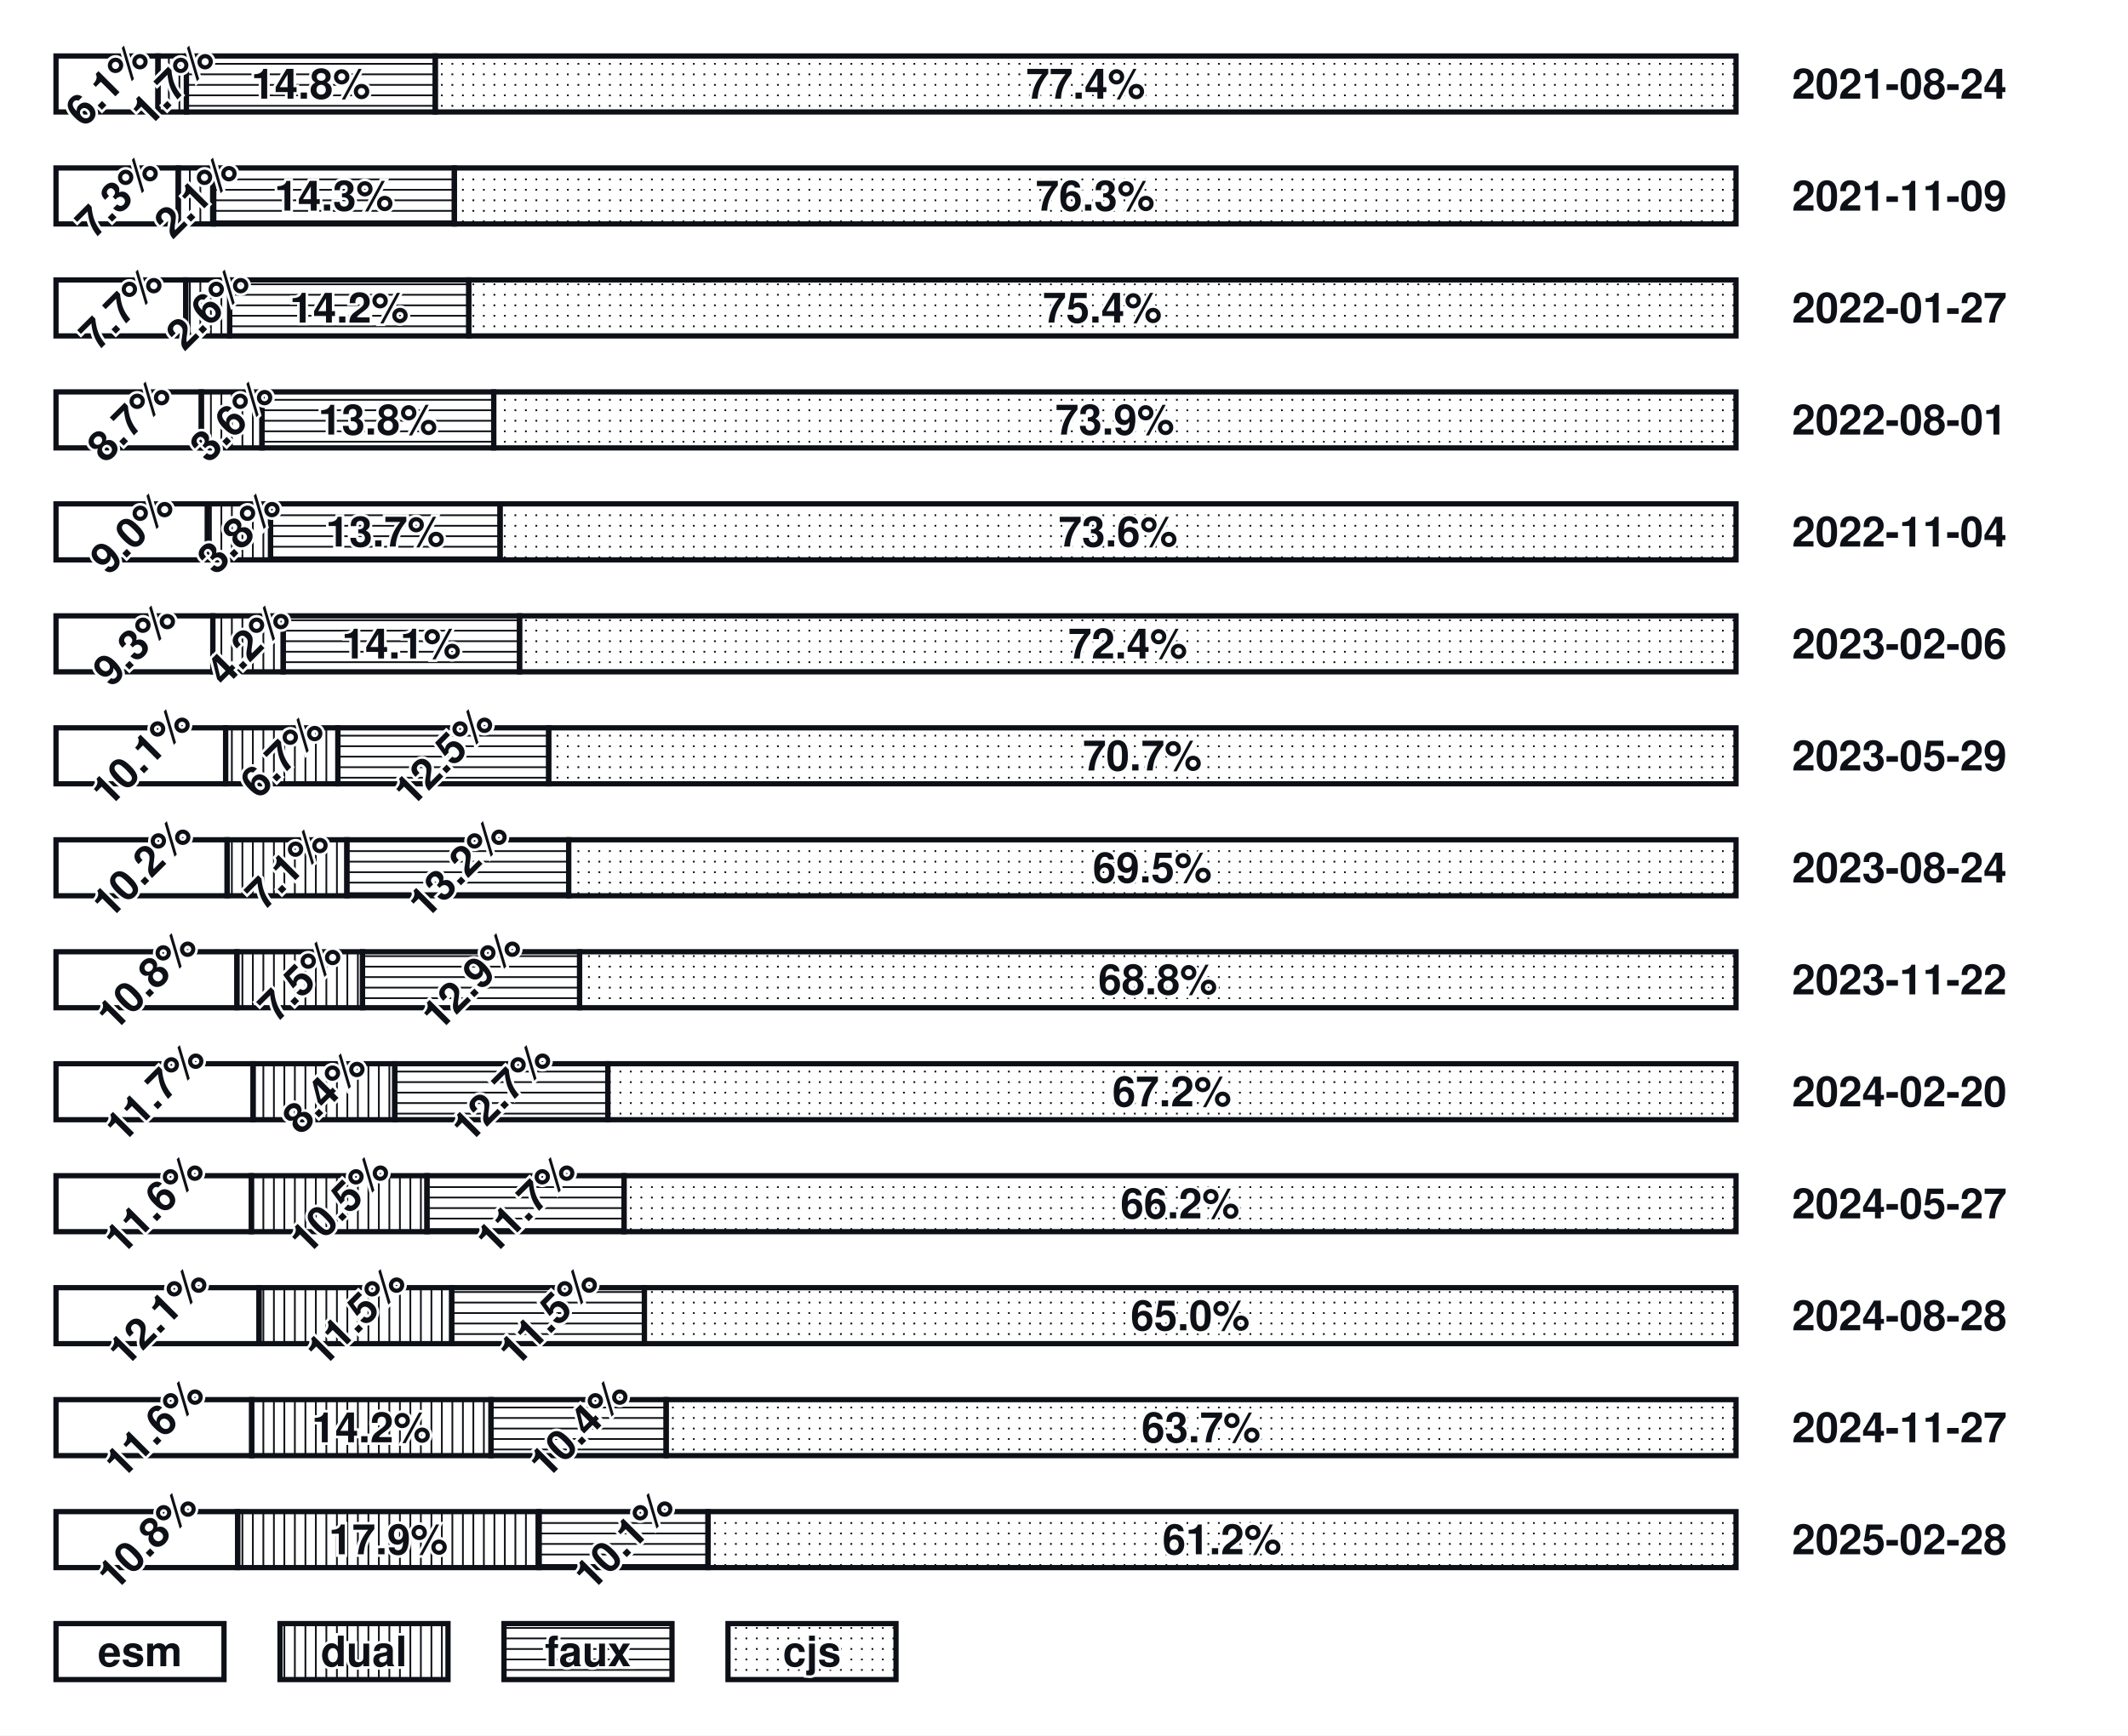
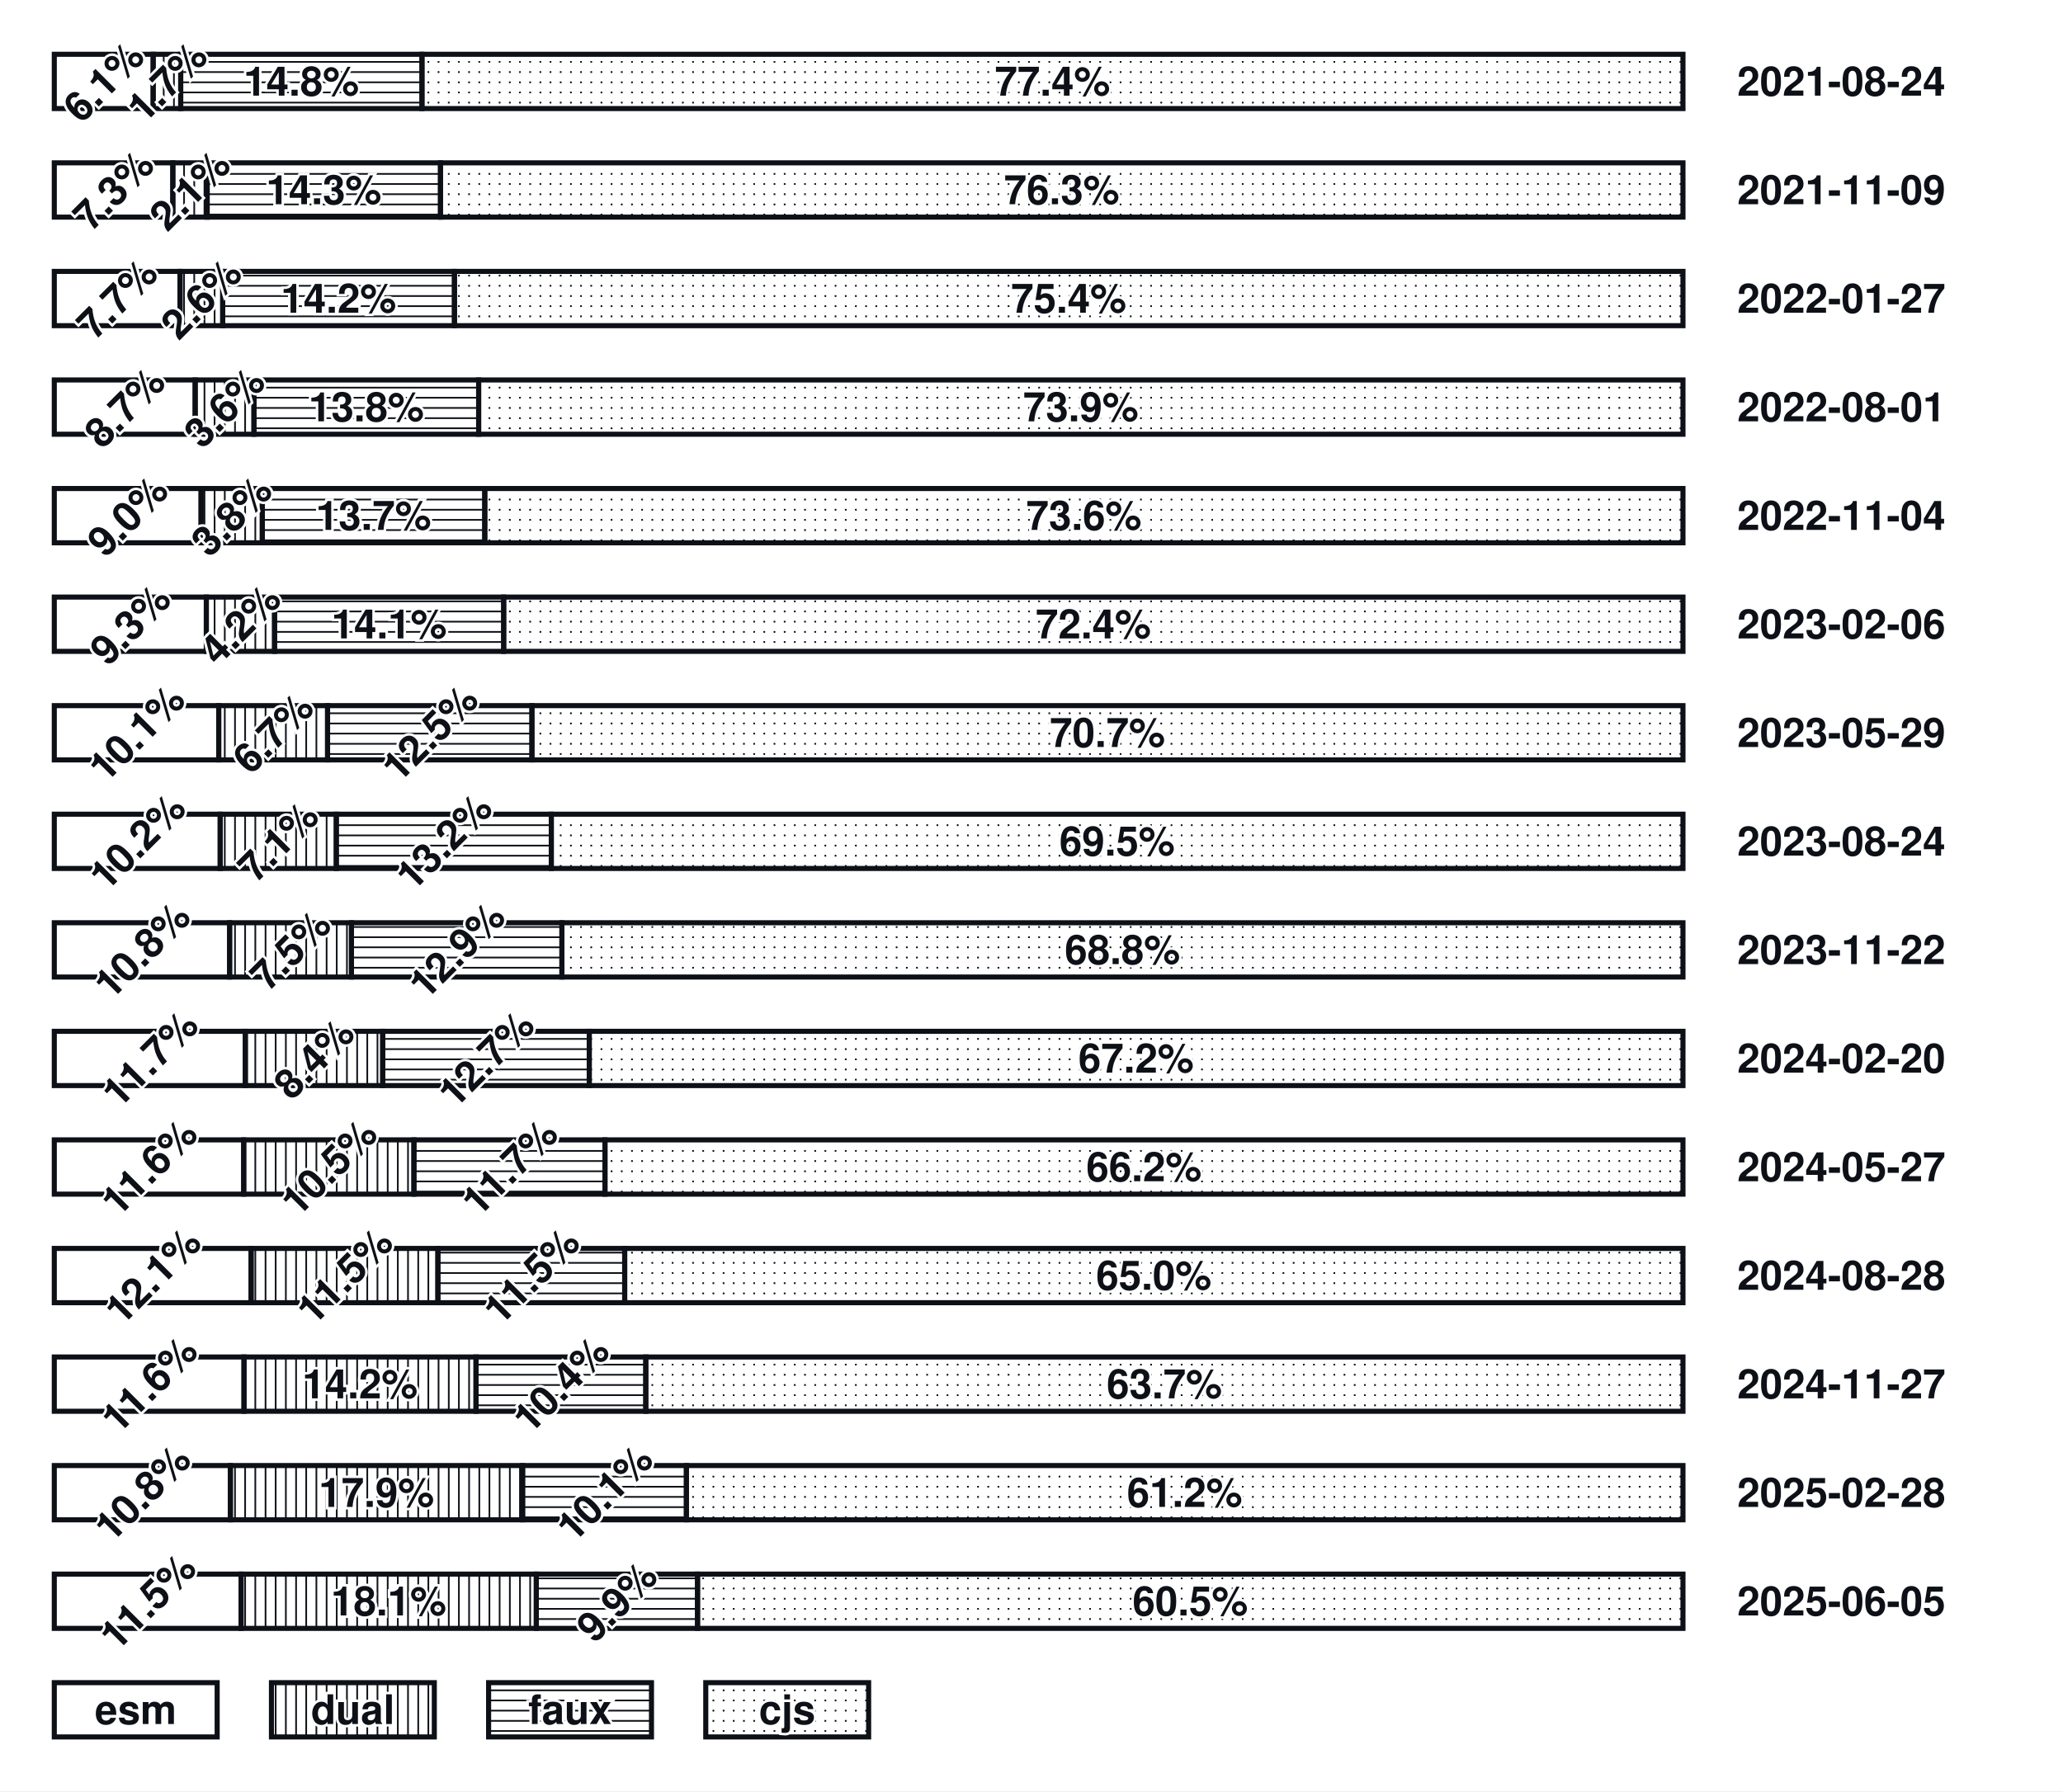
- <svg xmlns="http://www.w3.org/2000/svg" viewBox="0 0 1216 992">
+ <svg xmlns="http://www.w3.org/2000/svg" viewBox="0 0 1216 1056">
  <style>
text { font-size: 24px; font-weight: bolder; font-family: -apple-system,BlinkMacSystemFont,"Segoe UI",Helvetica,Arial,sans-serif,"Apple Color Emoji","Segoe UI Emoji"; font-variant-numeric: tabular-nums; paint-order: stroke; dominant-baseline: middle; }
.b { fill: white; }
.esm { fill: white; }
.dual { fill: url(#a); }
.faux { fill: url(#b); }
.cjs { fill: url(#c); }
.esm, .dual, .faux, .cjs { stroke: #0d1117; stroke-width: 3px; }
text { fill: #0d1117; stroke: white; stroke-width: 3px; }
pattern line { stroke: #0d1117; stroke-width: 2px }
pattern rect { fill: #0d1117 }

@media (prefers-color-scheme: dark) {
  .b { fill: #0d1117; }
  .cjs, .dual, .esm, .faux { stroke: white; }
  .esm { fill: #0d1117; }
  text { fill: white; stroke: #0d1117; }
  pattern line { stroke: white; }
  pattern rect { fill: white }
}
</style>
  <defs>
    <pattern id="a" height="6" patternUnits="userSpaceOnUse" width="6" x="0" y="0">
      <line x1="0" y1="0" x2="0" y2="6" />
    </pattern>
    <pattern id="b" height="6" patternUnits="userSpaceOnUse" width="6" x="0" y="0">
      <line x1="0" y1="0" x2="6" y2="0" />
    </pattern>
    <pattern id="c" height="6" patternUnits="userSpaceOnUse" width="6" x="0" y="0">
      <rect height="1" width="1" x="0" y="0" />
    </pattern>
  </defs>
-   <rect class="b" height="992" width="1216" x="0" y="0" />
+   <rect class="b" height="1056" width="1216" x="0" y="0" />
  <g>
    <g>
      <rect class="esm" height="32" width="58.28" x="32" y="32" />
      <rect class="dual" height="32" width="16.236" x="90.28" y="32" />
      <rect class="faux" height="32" width="142.197" x="106.517" y="32" />
      <rect class="cjs" height="32" width="743.286" x="248.714" y="32" />
      <text text-anchor="middle" transform="translate(61.14011, 48) rotate(-45)">6.1%</text>
      <text text-anchor="middle" transform="translate(98.39843, 48) rotate(-45)">1.7%</text>
      <text text-anchor="middle" transform="translate(177.6151, 48)">14.8%</text>
      <text text-anchor="middle" transform="translate(620.3568, 48)">77.4%</text>
      <text x="1024" y="48">2021-08-24</text>
    </g>
    <g>
      <rect class="esm" height="32" width="69.871" x="32" y="96" />
      <rect class="dual" height="32" width="20.23" x="101.871" y="96" />
      <rect class="faux" height="32" width="137.531" x="122.101" y="96" />
      <rect class="cjs" height="32" width="732.368" x="259.632" y="96" />
      <text text-anchor="middle" transform="translate(66.93536, 112) rotate(-45)">7.3%</text>
      <text text-anchor="middle" transform="translate(111.9858, 112) rotate(-45)">2.1%</text>
      <text text-anchor="middle" transform="translate(190.8667, 112)">14.3%</text>
      <text text-anchor="middle" transform="translate(625.8162, 112)">76.3%</text>
      <text x="1024" y="112">2021-11-09</text>
    </g>
    <g>
      <rect class="esm" height="32" width="74.119" x="32" y="160" />
      <rect class="dual" height="32" width="25.157" x="106.119" y="160" />
      <rect class="faux" height="32" width="136.588" x="131.275" y="160" />
      <rect class="cjs" height="32" width="724.136" x="267.864" y="160" />
      <text text-anchor="middle" transform="translate(69.05944, 176) rotate(-45)">7.7%</text>
      <text text-anchor="middle" transform="translate(118.6972, 176) rotate(-45)">2.6%</text>
      <text text-anchor="middle" transform="translate(199.5695, 176)">14.2%</text>
      <text text-anchor="middle" transform="translate(629.9318, 176)">75.4%</text>
      <text x="1024" y="176">2022-01-27</text>
    </g>
    <g>
      <rect class="esm" height="32" width="83.042" x="32" y="224" />
      <rect class="dual" height="32" width="34.656" x="115.042" y="224" />
      <rect class="faux" height="32" width="132.431" x="149.698" y="224" />
      <rect class="cjs" height="32" width="709.871" x="282.129" y="224" />
      <text text-anchor="middle" transform="translate(73.52075, 240) rotate(-45)">8.7%</text>
      <text text-anchor="middle" transform="translate(132.3697, 240) rotate(-45)">3.6%</text>
      <text text-anchor="middle" transform="translate(215.9135, 240)">13.8%</text>
      <text text-anchor="middle" transform="translate(637.0645, 240)">73.9%</text>
      <text x="1024" y="240">2022-08-01</text>
    </g>
    <g>
      <rect class="esm" height="32" width="86.529" x="32" y="288" />
      <rect class="dual" height="32" width="36.081" x="118.529" y="288" />
      <rect class="faux" height="32" width="131.129" x="154.61" y="288" />
      <rect class="cjs" height="32" width="706.261" x="285.739" y="288" />
      <text text-anchor="middle" transform="translate(75.26431, 304) rotate(-45)">9.0%</text>
      <text text-anchor="middle" transform="translate(136.5693, 304) rotate(-45)">3.8%</text>
      <text text-anchor="middle" transform="translate(220.1747, 304)">13.7%</text>
      <text text-anchor="middle" transform="translate(638.8697, 304)">73.6%</text>
      <text x="1024" y="304">2022-11-04</text>
    </g>
    <g>
      <rect class="esm" height="32" width="89.611" x="32" y="352" />
      <rect class="dual" height="32" width="40.23" x="121.611" y="352" />
      <rect class="faux" height="32" width="135.047" x="161.841" y="352" />
      <rect class="cjs" height="32" width="695.113" x="296.887" y="352" />
      <text text-anchor="middle" transform="translate(76.80526, 368) rotate(-45)">9.3%</text>
      <text text-anchor="middle" transform="translate(141.7256, 368) rotate(-45)">4.2%</text>
      <text text-anchor="middle" transform="translate(229.364, 368)">14.1%</text>
      <text text-anchor="middle" transform="translate(644.4437, 368)">72.4%</text>
      <text x="1024" y="368">2023-02-06</text>
    </g>
    <g>
      <rect class="esm" height="32" width="96.923" x="32" y="416" />
      <rect class="dual" height="32" width="64.154" x="128.923" y="416" />
      <rect class="faux" height="32" width="120.462" x="193.077" y="416" />
      <rect class="cjs" height="32" width="678.462" x="313.538" y="416" />
      <text text-anchor="middle" transform="translate(80.46154, 432) rotate(-45)">10.1%</text>
      <text text-anchor="middle" transform="translate(161, 432) rotate(-45)">6.7%</text>
      <text text-anchor="middle" transform="translate(253.3077, 432) rotate(-45)">12.5%</text>
      <text text-anchor="middle" transform="translate(652.7692, 432)">70.7%</text>
      <text x="1024" y="432">2023-05-29</text>
    </g>
    <g>
      <rect class="esm" height="32" width="97.794" x="32" y="480" />
      <rect class="dual" height="32" width="68.427" x="129.794" y="480" />
      <rect class="faux" height="32" width="126.727" x="198.221" y="480" />
      <rect class="cjs" height="32" width="667.052" x="324.948" y="480" />
      <text text-anchor="middle" transform="translate(80.89693, 496) rotate(-45)">10.2%</text>
      <text text-anchor="middle" transform="translate(164.0072, 496) rotate(-45)">7.1%</text>
      <text text-anchor="middle" transform="translate(261.5841, 496) rotate(-45)">13.2%</text>
      <text text-anchor="middle" transform="translate(658.4738, 496)">69.5%</text>
      <text x="1024" y="496">2023-08-24</text>
    </g>
    <g>
      <rect class="esm" height="32" width="103.35" x="32" y="544" />
      <rect class="dual" height="32" width="71.81" x="135.35" y="544" />
      <rect class="faux" height="32" width="124.048" x="207.16" y="544" />
      <rect class="cjs" height="32" width="660.792" x="331.208" y="544" />
      <text text-anchor="middle" transform="translate(83.67498, 560) rotate(-45)">10.8%</text>
      <text text-anchor="middle" transform="translate(171.2549, 560) rotate(-45)">7.5%</text>
      <text text-anchor="middle" transform="translate(269.1839, 560) rotate(-45)">12.9%</text>
      <text text-anchor="middle" transform="translate(661.604, 560)">68.8%</text>
      <text x="1024" y="560">2023-11-22</text>
    </g>
    <g>
      <rect class="esm" height="32" width="112.604" x="32" y="608" />
      <rect class="dual" height="32" width="80.977" x="144.604" y="608" />
      <rect class="faux" height="32" width="121.738" x="225.581" y="608" />
      <rect class="cjs" height="32" width="644.68" x="347.32" y="608" />
      <text text-anchor="middle" transform="translate(88.30219, 624) rotate(-45)">11.7%</text>
      <text text-anchor="middle" transform="translate(185.0929, 624) rotate(-45)">8.4%</text>
      <text text-anchor="middle" transform="translate(286.4504, 624) rotate(-45)">12.7%</text>
      <text text-anchor="middle" transform="translate(669.6598, 624)">67.2%</text>
      <text x="1024" y="624">2024-02-20</text>
    </g>
    <g>
      <rect class="esm" height="32" width="111.65" x="32" y="672" />
      <rect class="dual" height="32" width="100.335" x="143.65" y="672" />
      <rect class="faux" height="32" width="112.604" x="243.985" y="672" />
      <rect class="cjs" height="32" width="635.41" x="356.59" y="672" />
      <text text-anchor="middle" transform="translate(87.82505, 688) rotate(-45)">11.6%</text>
      <text text-anchor="middle" transform="translate(193.8177, 688) rotate(-45)">10.5%</text>
      <text text-anchor="middle" transform="translate(300.2874, 688) rotate(-45)">11.7%</text>
      <text text-anchor="middle" transform="translate(674.2948, 688)">66.2%</text>
      <text x="1024" y="688">2024-05-27</text>
    </g>
    <g>
      <rect class="esm" height="32" width="116.009" x="32" y="736" />
      <rect class="dual" height="32" width="110.102" x="148.009" y="736" />
      <rect class="faux" height="32" width="110.102" x="258.112" y="736" />
      <rect class="cjs" height="32" width="623.786" x="368.214" y="736" />
      <text text-anchor="middle" transform="translate(90.00471, 752) rotate(-45)">12.1%</text>
      <text text-anchor="middle" transform="translate(203.0605, 752) rotate(-45)">11.5%</text>
      <text text-anchor="middle" transform="translate(313.1626, 752) rotate(-45)">11.5%</text>
      <text text-anchor="middle" transform="translate(680.1068, 752)">65.0%</text>
      <text x="1024" y="752">2024-08-28</text>
    </g>
    <g>
      <rect class="esm" height="32" width="111.824" x="32" y="800" />
      <rect class="dual" height="32" width="136.753" x="143.824" y="800" />
      <rect class="faux" height="32" width="100.072" x="280.577" y="800" />
      <rect class="cjs" height="32" width="611.352" x="380.648" y="800" />
      <text text-anchor="middle" transform="translate(87.91196, 816) rotate(-45)">11.6%</text>
      <text text-anchor="middle" transform="translate(212.2003, 816)">14.2%</text>
      <text text-anchor="middle" transform="translate(330.6126, 816) rotate(-45)">10.4%</text>
      <text text-anchor="middle" transform="translate(686.3242, 816)">63.7%</text>
      <text x="1024" y="816">2024-11-27</text>
    </g>
    <g>
      <rect class="esm" height="32" width="103.796" x="32" y="864" />
      <rect class="dual" height="32" width="172.238" x="135.796" y="864" />
      <rect class="faux" height="32" width="96.544" x="308.034" y="864" />
      <rect class="cjs" height="32" width="587.422" x="404.578" y="864" />
      <text text-anchor="middle" transform="translate(83.89802, 880) rotate(-45)">10.8%</text>
      <text text-anchor="middle" transform="translate(221.915, 880)">17.9%</text>
      <text text-anchor="middle" transform="translate(356.3059, 880) rotate(-45)">10.1%</text>
      <text text-anchor="middle" transform="translate(698.289, 880)">61.2%</text>
      <text x="1024" y="880">2025-02-28</text>
    </g>
    <g>
-       <rect class="esm" height="32" width="96" x="32" y="928" />
-       <rect class="dual" height="32" width="96" x="160" y="928" />
-       <rect class="faux" height="32" width="96" x="288" y="928" />
-       <rect class="cjs" height="32" width="96" x="416" y="928" />
-       <text text-anchor="middle" transform="translate(80, 944)">esm</text>
-       <text text-anchor="middle" transform="translate(208, 944)">dual</text>
-       <text text-anchor="middle" transform="translate(336, 944)">faux</text>
-       <text text-anchor="middle" transform="translate(464, 944)">cjs</text>
+       <rect class="esm" height="32" width="110.084" x="32" y="928" />
+       <rect class="dual" height="32" width="174.032" x="142.084" y="928" />
+       <rect class="faux" height="32" width="95.037" x="316.117" y="928" />
+       <rect class="cjs" height="32" width="580.846" x="411.154" y="928" />
+       <text text-anchor="middle" transform="translate(87.04207, 944) rotate(-45)">11.5%</text>
+       <text text-anchor="middle" transform="translate(229.1004, 944)">18.1%</text>
+       <text text-anchor="middle" transform="translate(363.6354, 944) rotate(-45)">9.9%</text>
+       <text text-anchor="middle" transform="translate(701.577, 944)">60.5%</text>
+       <text x="1024" y="944">2025-06-05</text>
+     </g>
+     <g>
+       <rect class="esm" height="32" width="96" x="32" y="992" />
+       <rect class="dual" height="32" width="96" x="160" y="992" />
+       <rect class="faux" height="32" width="96" x="288" y="992" />
+       <rect class="cjs" height="32" width="96" x="416" y="992" />
+       <text text-anchor="middle" transform="translate(80, 1008)">esm</text>
+       <text text-anchor="middle" transform="translate(208, 1008)">dual</text>
+       <text text-anchor="middle" transform="translate(336, 1008)">faux</text>
+       <text text-anchor="middle" transform="translate(464, 1008)">cjs</text>
    </g>
  </g>
</svg>
